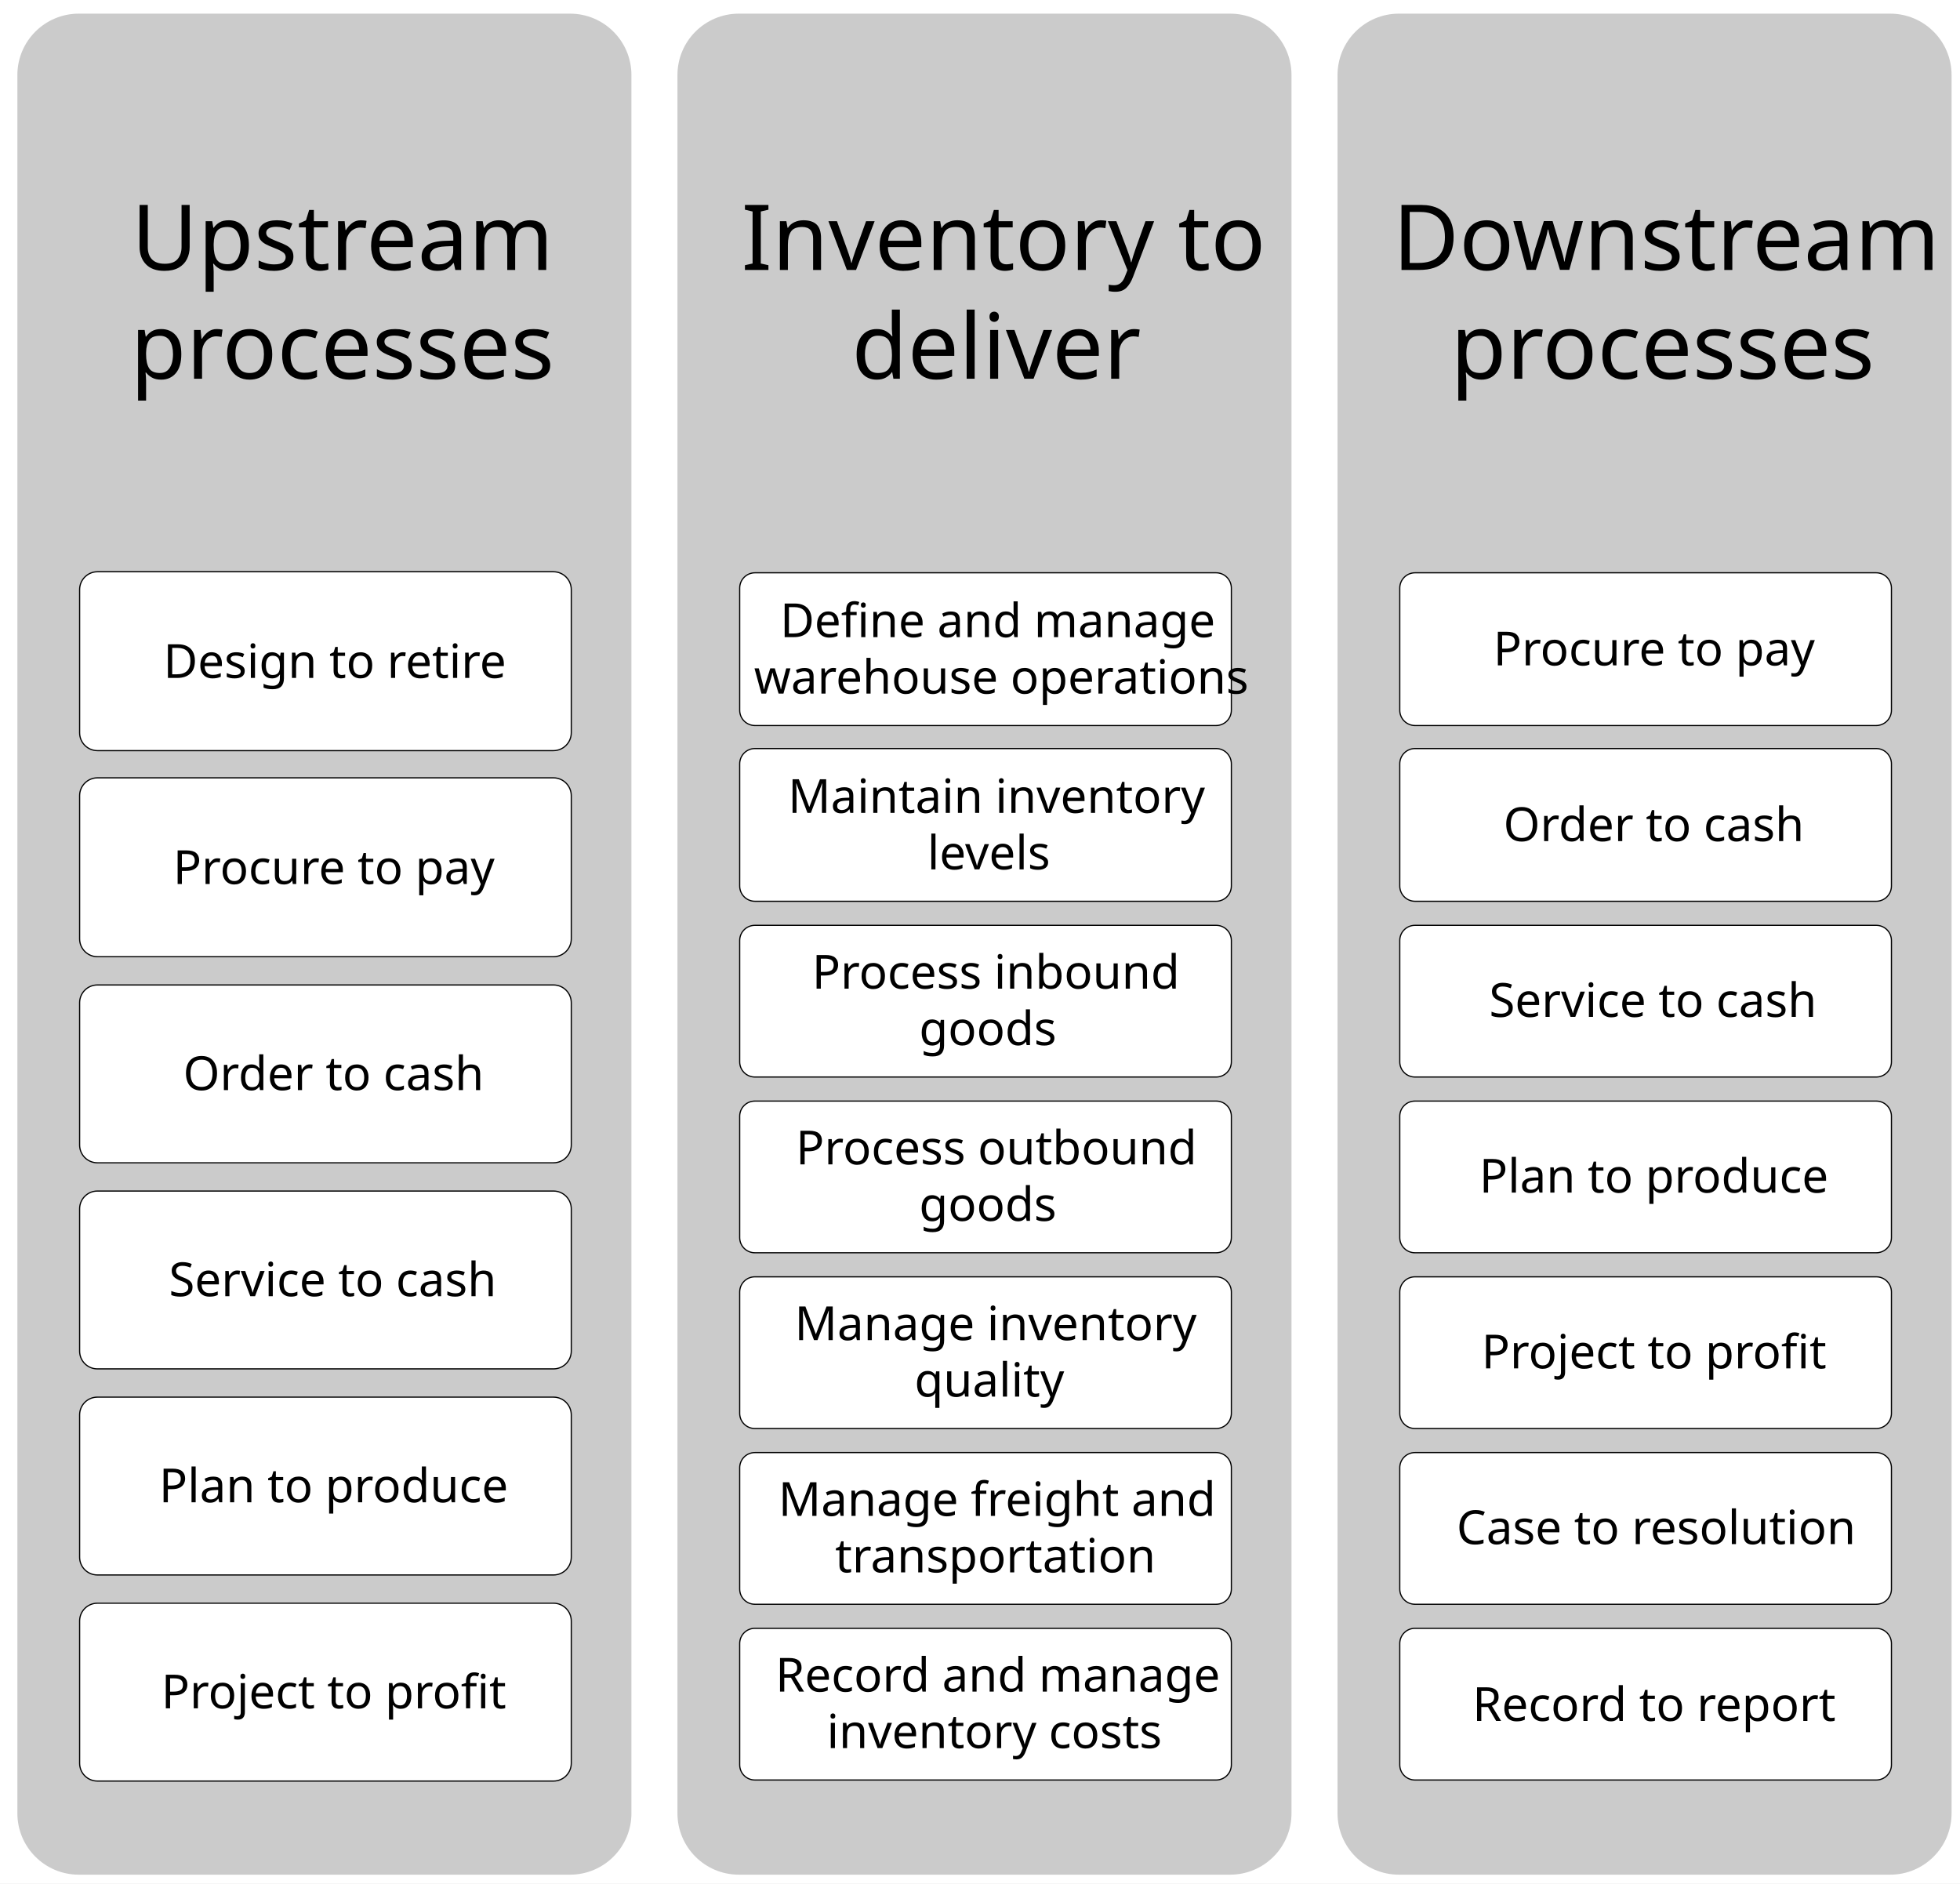
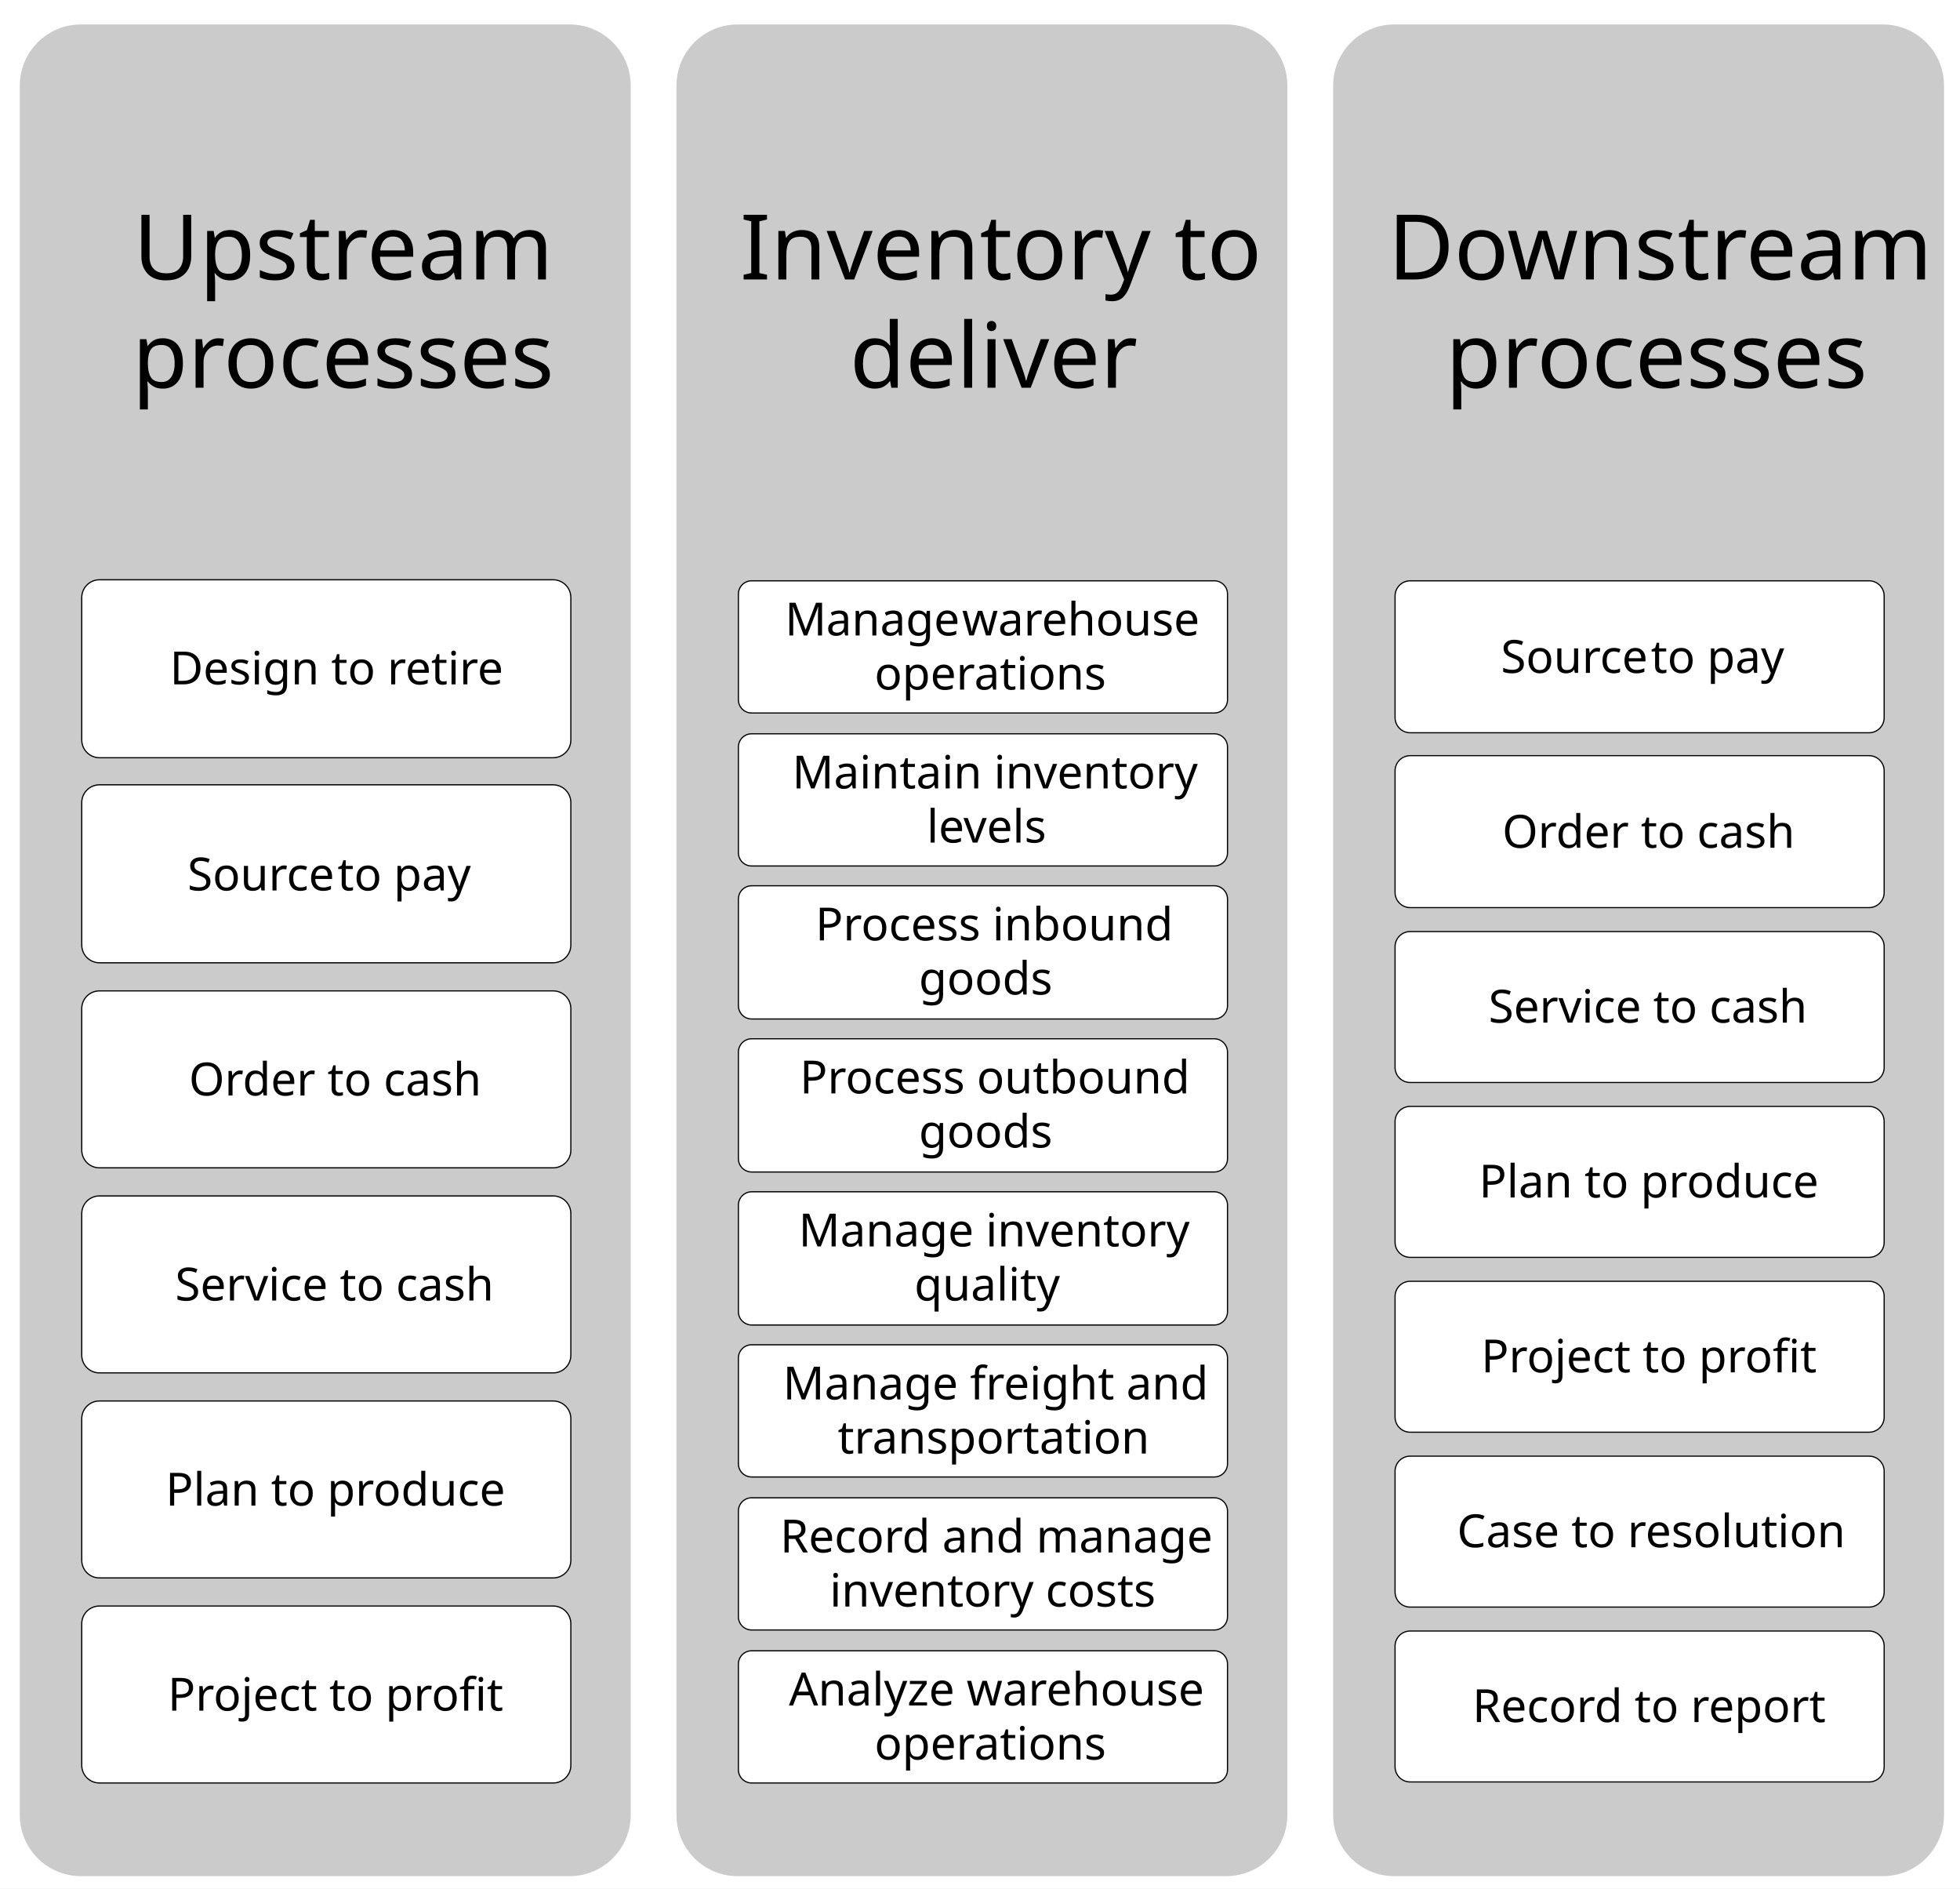
- <svg xmlns="http://www.w3.org/2000/svg" width="1873.659" height="1800.488" overflow="hidden" version="1.1" id="svg585">
-   <defs id="defs589" />
-   <g id="g583" transform="translate(-24.39024,-21.95122)">
-     <rect x="24.39" y="21.951" width="1873.659" height="1800.488" fill="#ffffff" id="rect469" style="stroke-width:0.957" />
-     <path d="M 41,93.701 C 41,61.281 67.281,35 99.701,35 H 569.299 C 601.719,35 628,61.281 628,93.701 V 1755.3 c 0,32.42 -26.281,58.7 -58.701,58.7 H 99.701 C 67.281,1814 41,1787.72 41,1755.3 Z" fill="#cbcbcb" fill-rule="evenodd" id="path471" />
-     <text font-family="'Segoe UI', 'Segoe UI_MSFontService', sans-serif" font-weight="400" font-size="87px" transform="translate(150.005,280)" id="text473">Upstream</text>
-     <text font-family="'Segoe UI', 'Segoe UI_MSFontService', sans-serif" font-weight="400" font-size="87px" transform="translate(148.992,384)" id="text475">processes</text>
-     <path d="m 100.5,585.6 c 0,-9.444 7.656,-17.1 17.1,-17.1 h 435.8 c 9.445,0 17.101,7.656 17.101,17.1 L 570.5,722.4 c 0,9.445 -7.656,17.101 -17.1,17.101 L 117.6,739.5 c -9.444,0 -17.1,-7.656 -17.1,-17.1 z" stroke="#000000" stroke-width="1.133" stroke-linejoin="round" stroke-miterlimit="10" fill="#ffffff" fill-rule="evenodd" id="path477" />
-     <text font-family="'Segoe UI', 'Segoe UI_MSFontService', sans-serif" font-weight="400" font-size="45px" transform="translate(180.585,670)" id="text479">Design to retire</text>
-     <path d="m 100.5,782.6 c 0,-9.444 7.656,-17.1 17.1,-17.1 h 435.8 c 9.445,0 17.101,7.656 17.101,17.1 L 570.5,919.4 c 0,9.445 -7.656,17.101 -17.1,17.101 L 117.6,936.5 c -9.444,0 -17.1,-7.656 -17.1,-17.1 z" stroke="#000000" stroke-width="1.133" stroke-linejoin="round" stroke-miterlimit="10" fill="#ffffff" fill-rule="evenodd" id="path481" />
-     <text font-family="'Segoe UI', 'Segoe UI_MSFontService', sans-serif" font-weight="400" font-size="45px" transform="translate(189.839,867)" id="text483">Procure to pay</text>
-     <path d="m 100.5,980.5 c 0,-9.389 7.611,-17 17,-17 h 436 c 9.389,0 17,7.611 17,17 v 136 c 0,9.39 -7.611,17 -17,17 h -436 c -9.389,0 -17,-7.61 -17,-17 z" stroke="#000000" stroke-width="1.133" stroke-linejoin="round" stroke-miterlimit="10" fill="#ffffff" fill-rule="evenodd" id="path485" />
-     <text font-family="'Segoe UI', 'Segoe UI_MSFontService', sans-serif" font-weight="400" font-size="45px" transform="translate(199.452,1064)" id="text487">Order to cash</text>
-     <path d="m 100.5,1177.5 c 0,-9.39 7.611,-17 17,-17 h 436 c 9.389,0 17,7.61 17,17 v 136 c 0,9.39 -7.611,17 -17,17 h -436 c -9.389,0 -17,-7.61 -17,-17 z" stroke="#000000" stroke-width="1.133" stroke-linejoin="round" stroke-miterlimit="10" fill="#ffffff" fill-rule="evenodd" id="path489" />
-     <text font-family="'Segoe UI', 'Segoe UI_MSFontService', sans-serif" font-weight="400" font-size="45px" transform="translate(185.849,1261)" id="text491">Service to cash</text>
-     <path d="m 100.5,1374.5 c 0,-9.39 7.611,-17 17,-17 h 436 c 9.389,0 17,7.61 17,17 v 136 c 0,9.39 -7.611,17 -17,17 h -436 c -9.389,0 -17,-7.61 -17,-17 z" stroke="#000000" stroke-width="1.133" stroke-linejoin="round" stroke-miterlimit="10" fill="#ffffff" fill-rule="evenodd" id="path493" />
-     <text font-family="'Segoe UI', 'Segoe UI_MSFontService', sans-serif" font-weight="400" font-size="45px" transform="translate(176.422,1458)" id="text495">Plan to produce</text>
-     <path d="m 100.5,1571.5 c 0,-9.39 7.611,-17 17,-17 h 436 c 9.389,0 17,7.61 17,17 v 136 c 0,9.39 -7.611,17 -17,17 h -436 c -9.389,0 -17,-7.61 -17,-17 z" stroke="#000000" stroke-width="1.133" stroke-linejoin="round" stroke-miterlimit="10" fill="#ffffff" fill-rule="evenodd" id="path497" />
-     <text font-family="'Segoe UI', 'Segoe UI_MSFontService', sans-serif" font-weight="400" font-size="45px" transform="translate(178.562,1655)" id="text499">Project to profit</text>
-     <path d="M 672,93.701 C 672,61.281 698.281,35 730.701,35 H 1200.3 c 32.42,0 58.7,26.281 58.7,58.701 V 1755.3 c 0,32.42 -26.28,58.7 -58.7,58.7 H 730.701 C 698.281,1814 672,1787.72 672,1755.3 Z" fill="#cbcbcb" fill-rule="evenodd" id="path501" />
-     <text font-family="'Segoe UI', 'Segoe UI_MSFontService', sans-serif" font-weight="400" font-size="87px" transform="translate(733.043,280)" id="text503">Inventory to</text>
-     <text font-family="'Segoe UI', 'Segoe UI_MSFontService', sans-serif" font-weight="400" font-size="87px" transform="translate(838.503,384)" id="text505">deliver</text>
-     <path d="m 731.5,584.1 c 0,-8.063 6.537,-14.6 14.6,-14.6 h 440.8 c 8.06,0 14.6,6.537 14.6,14.6 v 116.8 c 0,8.063 -6.54,14.6 -14.6,14.6 H 746.1 c -8.063,0 -14.6,-6.537 -14.6,-14.6 z" stroke="#000000" stroke-width="1.133" stroke-linejoin="round" stroke-miterlimit="10" fill="#ffffff" fill-rule="evenodd" id="path507" />
-     <text font-family="'Segoe UI', 'Segoe UI_MSFontService', sans-serif" font-weight="400" font-size="45px" transform="translate(770.139,631)" id="text509">Define and manage</text>
-     <text font-family="'Segoe UI', 'Segoe UI_MSFontService', sans-serif" font-weight="400" font-size="45px" transform="translate(745.166,685)" id="text511">warehouse operations</text>
-     <path d="m 731.5,752.1 c 0,-8.063 6.537,-14.6 14.6,-14.6 h 440.8 c 8.06,0 14.6,6.537 14.6,14.6 v 116.8 c 0,8.063 -6.54,14.6 -14.6,14.6 H 746.1 c -8.063,0 -14.6,-6.537 -14.6,-14.6 z" stroke="#000000" stroke-width="1.133" stroke-linejoin="round" stroke-miterlimit="10" fill="#ffffff" fill-rule="evenodd" id="path513" />
-     <text font-family="'Segoe UI', 'Segoe UI_MSFontService', sans-serif" font-weight="400" font-size="45px" transform="translate(777.693,799)" id="text515">Maintain inventory</text>
-     <text font-family="'Segoe UI', 'Segoe UI_MSFontService', sans-serif" font-weight="400" font-size="45px" transform="translate(910.866,853)" id="text517">levels</text>
-     <path d="m 731.5,921 c 0,-8.008 6.492,-14.5 14.5,-14.5 h 441 c 8.01,0 14.5,6.492 14.5,14.5 v 116 c 0,8.01 -6.49,14.5 -14.5,14.5 H 746 c -8.008,0 -14.5,-6.49 -14.5,-14.5 z" stroke="#000000" stroke-width="1.133" stroke-linejoin="round" stroke-miterlimit="10" fill="#ffffff" fill-rule="evenodd" id="path519" />
-     <text font-family="'Segoe UI', 'Segoe UI_MSFontService', sans-serif" font-weight="400" font-size="45px" transform="translate(800.649,967)" id="text521">Process inbound</text>
-     <text font-family="'Segoe UI', 'Segoe UI_MSFontService', sans-serif" font-weight="400" font-size="45px" transform="translate(903.023,1021)" id="text523">goods</text>
-     <path d="m 731.5,1089 c 0,-8.01 6.492,-14.5 14.5,-14.5 h 441 c 8.01,0 14.5,6.49 14.5,14.5 v 116 c 0,8.01 -6.49,14.5 -14.5,14.5 H 746 c -8.008,0 -14.5,-6.49 -14.5,-14.5 z" stroke="#000000" stroke-width="1.133" stroke-linejoin="round" stroke-miterlimit="10" fill="#ffffff" fill-rule="evenodd" id="path525" />
-     <text font-family="'Segoe UI', 'Segoe UI_MSFontService', sans-serif" font-weight="400" font-size="45px" transform="translate(785.179,1135)" id="text527">Process outbound</text>
-     <text font-family="'Segoe UI', 'Segoe UI_MSFontService', sans-serif" font-weight="400" font-size="45px" transform="translate(903.019,1189)" id="text529">goods</text>
-     <path d="m 731.5,1257 c 0,-8.01 6.492,-14.5 14.5,-14.5 h 441 c 8.01,0 14.5,6.49 14.5,14.5 v 116 c 0,8.01 -6.49,14.5 -14.5,14.5 H 746 c -8.008,0 -14.5,-6.49 -14.5,-14.5 z" stroke="#000000" stroke-width="1.133" stroke-linejoin="round" stroke-miterlimit="10" fill="#ffffff" fill-rule="evenodd" id="path531" />
-     <text font-family="'Segoe UI', 'Segoe UI_MSFontService', sans-serif" font-weight="400" font-size="45px" transform="translate(783.979,1303)" id="text533">Manage inventory</text>
-     <text font-family="'Segoe UI', 'Segoe UI_MSFontService', sans-serif" font-weight="400" font-size="45px" transform="translate(898.559,1357)" id="text535">quality</text>
-     <path d="m 731.5,1425 c 0,-8.01 6.492,-14.5 14.5,-14.5 h 441 c 8.01,0 14.5,6.49 14.5,14.5 v 116 c 0,8.01 -6.49,14.5 -14.5,14.5 H 746 c -8.008,0 -14.5,-6.49 -14.5,-14.5 z" stroke="#000000" stroke-width="1.133" stroke-linejoin="round" stroke-miterlimit="10" fill="#ffffff" fill-rule="evenodd" id="path537" />
-     <text font-family="'Segoe UI', 'Segoe UI_MSFontService', sans-serif" font-weight="400" font-size="45px" transform="translate(768.449,1471)" id="text539">Manage freight and</text>
-     <text font-family="'Segoe UI', 'Segoe UI_MSFontService', sans-serif" font-weight="400" font-size="45px" transform="translate(822.729,1525)" id="text541">transportation</text>
-     <path d="m 731.5,1593 c 0,-8.01 6.492,-14.5 14.5,-14.5 h 441 c 8.01,0 14.5,6.49 14.5,14.5 v 116 c 0,8.01 -6.49,14.5 -14.5,14.5 H 746 c -8.008,0 -14.5,-6.49 -14.5,-14.5 z" stroke="#000000" stroke-width="1.133" stroke-linejoin="round" stroke-miterlimit="10" fill="#ffffff" fill-rule="evenodd" id="path543" />
-     <text font-family="'Segoe UI', 'Segoe UI_MSFontService', sans-serif" font-weight="400" font-size="45px" transform="translate(765.693,1639)" id="text545">Record and manage</text>
-     <text font-family="'Segoe UI', 'Segoe UI_MSFontService', sans-serif" font-weight="400" font-size="45px" transform="translate(814.759,1693)" id="text547">inventory costs</text>
-     <path d="M 1303,93.701 C 1303,61.281 1329.28,35 1361.7,35 h 469.6 c 32.42,0 58.7,26.281 58.7,58.701 V 1755.3 c 0,32.42 -26.28,58.7 -58.7,58.7 h -469.6 c -32.42,0 -58.7,-26.28 -58.7,-58.7 z" fill="#cbcbcb" fill-rule="evenodd" id="path549" />
-     <text font-family="'Segoe UI', 'Segoe UI_MSFontService', sans-serif" font-weight="400" font-size="87px" transform="translate(1355.72,280)" id="text551">Downstream</text>
-     <text font-family="'Segoe UI', 'Segoe UI_MSFontService', sans-serif" font-weight="400" font-size="87px" transform="translate(1411.08,384)" id="text553">processes</text>
-     <path d="m 1362.5,584.1 c 0,-8.063 6.54,-14.6 14.6,-14.6 h 440.8 c 8.06,0 14.6,6.537 14.6,14.6 v 116.8 c 0,8.063 -6.54,14.6 -14.6,14.6 h -440.8 c -8.06,0 -14.6,-6.537 -14.6,-14.6 z" stroke="#000000" stroke-width="1.133" stroke-linejoin="round" stroke-miterlimit="10" fill="#ffffff" fill-rule="evenodd" id="path555" />
-     <text font-family="'Segoe UI', 'Segoe UI_MSFontService', sans-serif" font-weight="400" font-size="45px" transform="translate(1451.92,658)" id="text557">Procure to pay</text>
-     <path d="m 1362.5,752.1 c 0,-8.063 6.54,-14.6 14.6,-14.6 h 440.8 c 8.06,0 14.6,6.537 14.6,14.6 v 116.8 c 0,8.063 -6.54,14.6 -14.6,14.6 h -440.8 c -8.06,0 -14.6,-6.537 -14.6,-14.6 z" stroke="#000000" stroke-width="1.133" stroke-linejoin="round" stroke-miterlimit="10" fill="#ffffff" fill-rule="evenodd" id="path559" />
-     <text font-family="'Segoe UI', 'Segoe UI_MSFontService', sans-serif" font-weight="400" font-size="45px" transform="translate(1461.53,826)" id="text561">Order to cash</text>
-     <path d="m 1362.5,921 c 0,-8.008 6.49,-14.5 14.5,-14.5 h 441 c 8.01,0 14.5,6.492 14.5,14.5 v 116 c 0,8.01 -6.49,14.5 -14.5,14.5 h -441 c -8.01,0 -14.5,-6.49 -14.5,-14.5 z" stroke="#000000" stroke-width="1.133" stroke-linejoin="round" stroke-miterlimit="10" fill="#ffffff" fill-rule="evenodd" id="path563" />
-     <text font-family="'Segoe UI', 'Segoe UI_MSFontService', sans-serif" font-weight="400" font-size="45px" transform="translate(1447.93,994)" id="text565">Service to cash</text>
-     <path d="m 1362.5,1089 c 0,-8.01 6.49,-14.5 14.5,-14.5 h 441 c 8.01,0 14.5,6.49 14.5,14.5 v 116 c 0,8.01 -6.49,14.5 -14.5,14.5 h -441 c -8.01,0 -14.5,-6.49 -14.5,-14.5 z" stroke="#000000" stroke-width="1.133" stroke-linejoin="round" stroke-miterlimit="10" fill="#ffffff" fill-rule="evenodd" id="path567" />
-     <text font-family="'Segoe UI', 'Segoe UI_MSFontService', sans-serif" font-weight="400" font-size="45px" transform="translate(1438.5,1162)" id="text569">Plan to produce</text>
-     <path d="m 1362.5,1257 c 0,-8.01 6.49,-14.5 14.5,-14.5 h 441 c 8.01,0 14.5,6.49 14.5,14.5 v 116 c 0,8.01 -6.49,14.5 -14.5,14.5 h -441 c -8.01,0 -14.5,-6.49 -14.5,-14.5 z" stroke="#000000" stroke-width="1.133" stroke-linejoin="round" stroke-miterlimit="10" fill="#ffffff" fill-rule="evenodd" id="path571" />
-     <text font-family="'Segoe UI', 'Segoe UI_MSFontService', sans-serif" font-weight="400" font-size="45px" transform="translate(1440.64,1330)" id="text573">Project to profit</text>
-     <path d="m 1362.5,1425 c 0,-8.01 6.49,-14.5 14.5,-14.5 h 441 c 8.01,0 14.5,6.49 14.5,14.5 v 116 c 0,8.01 -6.49,14.5 -14.5,14.5 h -441 c -8.01,0 -14.5,-6.49 -14.5,-14.5 z" stroke="#000000" stroke-width="1.133" stroke-linejoin="round" stroke-miterlimit="10" fill="#ffffff" fill-rule="evenodd" id="path575" />
-     <text font-family="'Segoe UI', 'Segoe UI_MSFontService', sans-serif" font-weight="400" font-size="45px" transform="translate(1416.77,1498)" id="text577">Case to resolution</text>
-     <path d="m 1362.5,1593 c 0,-8.01 6.49,-14.5 14.5,-14.5 h 441 c 8.01,0 14.5,6.49 14.5,14.5 v 116 c 0,8.01 -6.49,14.5 -14.5,14.5 h -441 c -8.01,0 -14.5,-6.49 -14.5,-14.5 z" stroke="#000000" stroke-width="1.133" stroke-linejoin="round" stroke-miterlimit="10" fill="#ffffff" fill-rule="evenodd" id="path579" />
-     <text font-family="'Segoe UI', 'Segoe UI_MSFontService', sans-serif" font-weight="400" font-size="45px" transform="translate(1432.02,1667)" id="text581">Record to report</text>
+ <svg xmlns="http://www.w3.org/2000/svg" width="1883.419" height="1814.437" overflow="hidden" version="1.1" id="svg39">
+   <defs id="defs39" />
+   <g id="g39" transform="translate(-21.94883,-11.49701)">
+     <rect x="21.949" y="11.497" width="1883.419" height="1814.437" fill="#ffffff" id="rect1" style="stroke-width:0.963" />
+     <path d="M 41,93.701 C 41,61.281 67.281,35 99.701,35 H 569.299 C 601.719,35 628,61.281 628,93.701 V 1755.3 c 0,32.42 -26.281,58.7 -58.701,58.7 H 99.701 C 67.281,1814 41,1787.72 41,1755.3 Z" fill="#cbcbcb" fill-rule="evenodd" id="path1" />
+     <text font-family="'Segoe UI', 'Segoe UI_MSFontService', sans-serif" font-weight="400" font-size="87px" transform="translate(150.005,280)" id="text1">Upstream</text>
+     <text font-family="'Segoe UI', 'Segoe UI_MSFontService', sans-serif" font-weight="400" font-size="87px" transform="translate(148.992,384)" id="text2">processes</text>
+     <path d="m 100.5,585.6 c 0,-9.444 7.656,-17.1 17.1,-17.1 h 435.8 c 9.445,0 17.101,7.656 17.101,17.1 L 570.5,722.4 c 0,9.445 -7.656,17.101 -17.1,17.101 L 117.6,739.5 c -9.444,0 -17.1,-7.656 -17.1,-17.1 z" stroke="#000000" stroke-width="1.133" stroke-linejoin="round" stroke-miterlimit="10" fill="#ffffff" fill-rule="evenodd" id="path2" />
+     <text font-family="'Segoe UI', 'Segoe UI_MSFontService', sans-serif" font-weight="400" font-size="44px" transform="translate(185.119,669)" id="text3">Design to retire</text>
+     <path d="m 100.5,782.6 c 0,-9.444 7.656,-17.1 17.1,-17.1 h 435.8 c 9.445,0 17.101,7.656 17.101,17.1 L 570.5,919.4 c 0,9.445 -7.656,17.101 -17.1,17.101 L 117.6,936.5 c -9.444,0 -17.1,-7.656 -17.1,-17.1 z" stroke="#000000" stroke-width="1.133" stroke-linejoin="round" stroke-miterlimit="10" fill="#ffffff" fill-rule="evenodd" id="path3" />
+     <text font-family="'Segoe UI', 'Segoe UI_MSFontService', sans-serif" font-weight="400" font-size="44px" transform="translate(202.089,867)" id="text4">Source</text>
+     <text font-family="'Segoe UI', 'Segoe UI_MSFontService', sans-serif" font-weight="400" font-size="44px" transform="translate(346.249,867)" id="text5">to pay</text>
+     <path d="m 100.5,980.5 c 0,-9.389 7.611,-17 17,-17 h 436 c 9.389,0 17,7.611 17,17 v 136 c 0,9.39 -7.611,17 -17,17 h -436 c -9.389,0 -17,-7.61 -17,-17 z" stroke="#000000" stroke-width="1.133" stroke-linejoin="round" stroke-miterlimit="10" fill="#ffffff" fill-rule="evenodd" id="path5" />
+     <text font-family="'Segoe UI', 'Segoe UI_MSFontService', sans-serif" font-weight="400" font-size="44px" transform="translate(203.429,1064)" id="text6">Order to cash</text>
+     <path d="m 100.5,1177.5 c 0,-9.39 7.611,-17 17,-17 h 436 c 9.389,0 17,7.61 17,17 v 136 c 0,9.39 -7.611,17 -17,17 h -436 c -9.389,0 -17,-7.61 -17,-17 z" stroke="#000000" stroke-width="1.133" stroke-linejoin="round" stroke-miterlimit="10" fill="#ffffff" fill-rule="evenodd" id="path6" />
+     <text font-family="'Segoe UI', 'Segoe UI_MSFontService', sans-serif" font-weight="400" font-size="44px" transform="translate(190.235,1261)" id="text7">Service to cash</text>
+     <path d="m 100.5,1374.5 c 0,-9.39 7.611,-17 17,-17 h 436 c 9.389,0 17,7.61 17,17 v 136 c 0,9.39 -7.611,17 -17,17 h -436 c -9.389,0 -17,-7.61 -17,-17 z" stroke="#000000" stroke-width="1.133" stroke-linejoin="round" stroke-miterlimit="10" fill="#ffffff" fill-rule="evenodd" id="path7" />
+     <text font-family="'Segoe UI', 'Segoe UI_MSFontService', sans-serif" font-weight="400" font-size="44px" transform="translate(181.079,1458)" id="text8">Plan to produce</text>
+     <path d="m 100.5,1571.5 c 0,-9.39 7.611,-17 17,-17 h 436 c 9.389,0 17,7.61 17,17 v 136 c 0,9.39 -7.611,17 -17,17 h -436 c -9.389,0 -17,-7.61 -17,-17 z" stroke="#000000" stroke-width="1.133" stroke-linejoin="round" stroke-miterlimit="10" fill="#ffffff" fill-rule="evenodd" id="path8" />
+     <text font-family="'Segoe UI', 'Segoe UI_MSFontService', sans-serif" font-weight="400" font-size="44px" transform="translate(183.149,1655)" id="text9">Project to profit</text>
+     <path d="M 672,93.701 C 672,61.281 698.281,35 730.701,35 H 1200.3 c 32.42,0 58.7,26.281 58.7,58.701 V 1755.3 c 0,32.42 -26.28,58.7 -58.7,58.7 H 730.701 C 698.281,1814 672,1787.72 672,1755.3 Z" fill="#cbcbcb" fill-rule="evenodd" id="path9" />
+     <text font-family="'Segoe UI', 'Segoe UI_MSFontService', sans-serif" font-weight="400" font-size="87px" transform="translate(733.043,280)" id="text10">Inventory to</text>
+     <text font-family="'Segoe UI', 'Segoe UI_MSFontService', sans-serif" font-weight="400" font-size="87px" transform="translate(838.503,384)" id="text11">deliver</text>
+     <path d="m 731.5,582.2 c 0,-7.014 5.686,-12.7 12.7,-12.7 h 444.6 c 7.01,0 12.7,5.686 12.7,12.7 v 101.6 c 0,7.014 -5.69,12.7 -12.7,12.7 H 744.2 c -7.014,0 -12.7,-5.686 -12.7,-12.7 z" stroke="#000000" stroke-width="1.133" stroke-linejoin="round" stroke-miterlimit="10" fill="#ffffff" fill-rule="evenodd" id="path11" />
+     <text font-family="'Segoe UI', 'Segoe UI_MSFontService', sans-serif" font-weight="400" font-size="44px" transform="translate(776.233,622)" id="text12">M</text>
+     <text font-family="'Segoe UI', 'Segoe UI_MSFontService', sans-serif" font-weight="400" font-size="44px" transform="translate(815.739,622)" id="text13">anage</text>
+     <text font-family="'Segoe UI', 'Segoe UI_MSFontService', sans-serif" font-weight="400" font-size="44px" transform="translate(946.386,622)" id="text14">warehouse</text>
+     <text font-family="'Segoe UI', 'Segoe UI_MSFontService', sans-serif" font-weight="400" font-size="44px" transform="translate(862.266,674)" id="text15">operations</text>
+     <path d="m 731.5,729.2 c 0,-7.014 5.686,-12.7 12.7,-12.7 h 444.6 c 7.01,0 12.7,5.686 12.7,12.7 v 101.6 c 0,7.014 -5.69,12.7 -12.7,12.7 H 744.2 c -7.014,0 -12.7,-5.686 -12.7,-12.7 z" stroke="#000000" stroke-width="1.133" stroke-linejoin="round" stroke-miterlimit="10" fill="#ffffff" fill-rule="evenodd" id="path15" />
+     <text font-family="'Segoe UI', 'Segoe UI_MSFontService', sans-serif" font-weight="400" font-size="44px" transform="translate(783.229,769)" id="text16">Maintain inventory</text>
+     <text font-family="'Segoe UI', 'Segoe UI_MSFontService', sans-serif" font-weight="400" font-size="44px" transform="translate(912.489,821)" id="text17">levels</text>
+     <path d="m 731.5,875.3 c 0,-7.069 5.731,-12.8 12.8,-12.8 h 444.4 c 7.07,0 12.8,5.731 12.8,12.8 v 102.4 c 0,7.069 -5.73,12.8 -12.8,12.8 H 744.3 c -7.069,0 -12.8,-5.731 -12.8,-12.8 z" stroke="#000000" stroke-width="1.133" stroke-linejoin="round" stroke-miterlimit="10" fill="#ffffff" fill-rule="evenodd" id="path17" />
+     <text font-family="'Segoe UI', 'Segoe UI_MSFontService', sans-serif" font-weight="400" font-size="44px" transform="translate(805.506,915)" id="text18">Process inbound</text>
+     <text font-family="'Segoe UI', 'Segoe UI_MSFontService', sans-serif" font-weight="400" font-size="44px" transform="translate(904.866,967)" id="text19">goods</text>
+     <path d="m 731.5,1022.3 c 0,-7.07 5.731,-12.8 12.8,-12.8 h 444.4 c 7.07,0 12.8,5.73 12.8,12.8 v 102.4 c 0,7.07 -5.73,12.8 -12.8,12.8 H 744.3 c -7.069,0 -12.8,-5.73 -12.8,-12.8 z" stroke="#000000" stroke-width="1.133" stroke-linejoin="round" stroke-miterlimit="10" fill="#ffffff" fill-rule="evenodd" id="path19" />
+     <text font-family="'Segoe UI', 'Segoe UI_MSFontService', sans-serif" font-weight="400" font-size="44px" transform="translate(790.486,1062)" id="text20">Process outbound</text>
+     <text font-family="'Segoe UI', 'Segoe UI_MSFontService', sans-serif" font-weight="400" font-size="44px" transform="translate(904.866,1114)" id="text21">goods</text>
+     <path d="m 731.5,1169.3 c 0,-7.07 5.731,-12.8 12.8,-12.8 h 444.4 c 7.07,0 12.8,5.73 12.8,12.8 v 102.4 c 0,7.07 -5.73,12.8 -12.8,12.8 H 744.3 c -7.069,0 -12.8,-5.73 -12.8,-12.8 z" stroke="#000000" stroke-width="1.133" stroke-linejoin="round" stroke-miterlimit="10" fill="#ffffff" fill-rule="evenodd" id="path21" />
+     <text font-family="'Segoe UI', 'Segoe UI_MSFontService', sans-serif" font-weight="400" font-size="44px" transform="translate(789.329,1209)" id="text22">Manage inventory</text>
+     <text font-family="'Segoe UI', 'Segoe UI_MSFontService', sans-serif" font-weight="400" font-size="44px" transform="translate(900.536,1261)" id="text23">quality</text>
+     <path d="m 731.5,1316.2 c 0,-7.01 5.686,-12.7 12.7,-12.7 h 444.6 c 7.01,0 12.7,5.69 12.7,12.7 v 101.6 c 0,7.01 -5.69,12.7 -12.7,12.7 H 744.2 c -7.014,0 -12.7,-5.69 -12.7,-12.7 z" stroke="#000000" stroke-width="1.133" stroke-linejoin="round" stroke-miterlimit="10" fill="#ffffff" fill-rule="evenodd" id="path23" />
+     <text font-family="'Segoe UI', 'Segoe UI_MSFontService', sans-serif" font-weight="400" font-size="44px" transform="translate(774.249,1356)" id="text24">Manage freight and</text>
+     <text font-family="'Segoe UI', 'Segoe UI_MSFontService', sans-serif" font-weight="400" font-size="44px" transform="translate(826.929,1408)" id="text25">transportation</text>
+     <path d="m 731.5,1463.2 c 0,-7.01 5.686,-12.7 12.7,-12.7 h 444.6 c 7.01,0 12.7,5.69 12.7,12.7 v 101.6 c 0,7.01 -5.69,12.7 -12.7,12.7 H 744.2 c -7.014,0 -12.7,-5.69 -12.7,-12.7 z" stroke="#000000" stroke-width="1.133" stroke-linejoin="round" stroke-miterlimit="10" fill="#ffffff" fill-rule="evenodd" id="path25" />
+     <text font-family="'Segoe UI', 'Segoe UI_MSFontService', sans-serif" font-weight="400" font-size="44px" transform="translate(771.573,1503)" id="text26">Record and manage</text>
+     <text font-family="'Segoe UI', 'Segoe UI_MSFontService', sans-serif" font-weight="400" font-size="44px" transform="translate(819.206,1555)" id="text27">inventory costs</text>
+     <path d="m 731.5,1610.2 c 0,-7.01 5.686,-12.7 12.7,-12.7 h 444.6 c 7.01,0 12.7,5.69 12.7,12.7 v 101.6 c 0,7.01 -5.69,12.7 -12.7,12.7 H 744.2 c -7.014,0 -12.7,-5.69 -12.7,-12.7 z" stroke="#000000" stroke-width="1.133" stroke-linejoin="round" stroke-miterlimit="10" fill="#ffffff" fill-rule="evenodd" id="path27" />
+     <text font-family="'Segoe UI', 'Segoe UI_MSFontService', sans-serif" font-weight="400" font-size="44px" transform="translate(780.026,1650)" id="text28">Analyze warehouse</text>
+     <text font-family="'Segoe UI', 'Segoe UI_MSFontService', sans-serif" font-weight="400" font-size="44px" transform="translate(862.266,1702)" id="text29">operations</text>
+     <path d="M 1303,93.701 C 1303,61.281 1329.28,35 1361.7,35 h 469.6 c 32.42,0 58.7,26.281 58.7,58.701 V 1755.3 c 0,32.42 -26.28,58.7 -58.7,58.7 h -469.6 c -32.42,0 -58.7,-26.28 -58.7,-58.7 z" fill="#cbcbcb" fill-rule="evenodd" id="path29" />
+     <text font-family="'Segoe UI', 'Segoe UI_MSFontService', sans-serif" font-weight="400" font-size="87px" transform="translate(1355.72,280)" id="text30">Downstream</text>
+     <text font-family="'Segoe UI', 'Segoe UI_MSFontService', sans-serif" font-weight="400" font-size="87px" transform="translate(1411.08,384)" id="text31">processes</text>
+     <path d="m 1362.5,584.1 c 0,-8.063 6.54,-14.6 14.6,-14.6 h 440.8 c 8.06,0 14.6,6.537 14.6,14.6 v 116.8 c 0,8.063 -6.54,14.6 -14.6,14.6 h -440.8 c -8.06,0 -14.6,-6.537 -14.6,-14.6 z" stroke="#000000" stroke-width="1.133" stroke-linejoin="round" stroke-miterlimit="10" fill="#ffffff" fill-rule="evenodd" id="path31" />
+     <text font-family="'Segoe UI', 'Segoe UI_MSFontService', sans-serif" font-weight="400" font-size="44px" transform="translate(1464.17,658)" id="text32">Source</text>
+     <text font-family="'Segoe UI', 'Segoe UI_MSFontService', sans-serif" font-weight="400" font-size="44px" transform="translate(1608.33,658)" id="text33">to pay</text>
+     <path d="m 1362.5,752.1 c 0,-8.063 6.54,-14.6 14.6,-14.6 h 440.8 c 8.06,0 14.6,6.537 14.6,14.6 v 116.8 c 0,8.063 -6.54,14.6 -14.6,14.6 h -440.8 c -8.06,0 -14.6,-6.537 -14.6,-14.6 z" stroke="#000000" stroke-width="1.133" stroke-linejoin="round" stroke-miterlimit="10" fill="#ffffff" fill-rule="evenodd" id="path33" />
+     <text font-family="'Segoe UI', 'Segoe UI_MSFontService', sans-serif" font-weight="400" font-size="44px" transform="translate(1465.51,826)" id="text34">Order to cash</text>
+     <path d="m 1362.5,921 c 0,-8.008 6.49,-14.5 14.5,-14.5 h 441 c 8.01,0 14.5,6.492 14.5,14.5 v 116 c 0,8.01 -6.49,14.5 -14.5,14.5 h -441 c -8.01,0 -14.5,-6.49 -14.5,-14.5 z" stroke="#000000" stroke-width="1.133" stroke-linejoin="round" stroke-miterlimit="10" fill="#ffffff" fill-rule="evenodd" id="path34" />
+     <text font-family="'Segoe UI', 'Segoe UI_MSFontService', sans-serif" font-weight="400" font-size="44px" transform="translate(1452.32,994)" id="text35">Service to cash</text>
+     <path d="m 1362.5,1089 c 0,-8.01 6.49,-14.5 14.5,-14.5 h 441 c 8.01,0 14.5,6.49 14.5,14.5 v 116 c 0,8.01 -6.49,14.5 -14.5,14.5 h -441 c -8.01,0 -14.5,-6.49 -14.5,-14.5 z" stroke="#000000" stroke-width="1.133" stroke-linejoin="round" stroke-miterlimit="10" fill="#ffffff" fill-rule="evenodd" id="path35" />
+     <text font-family="'Segoe UI', 'Segoe UI_MSFontService', sans-serif" font-weight="400" font-size="44px" transform="translate(1443.16,1162)" id="text36">Plan to produce</text>
+     <path d="m 1362.5,1257 c 0,-8.01 6.49,-14.5 14.5,-14.5 h 441 c 8.01,0 14.5,6.49 14.5,14.5 v 116 c 0,8.01 -6.49,14.5 -14.5,14.5 h -441 c -8.01,0 -14.5,-6.49 -14.5,-14.5 z" stroke="#000000" stroke-width="1.133" stroke-linejoin="round" stroke-miterlimit="10" fill="#ffffff" fill-rule="evenodd" id="path36" />
+     <text font-family="'Segoe UI', 'Segoe UI_MSFontService', sans-serif" font-weight="400" font-size="44px" transform="translate(1445.23,1330)" id="text37">Project to profit</text>
+     <path d="m 1362.5,1425 c 0,-8.01 6.49,-14.5 14.5,-14.5 h 441 c 8.01,0 14.5,6.49 14.5,14.5 v 116 c 0,8.01 -6.49,14.5 -14.5,14.5 h -441 c -8.01,0 -14.5,-6.49 -14.5,-14.5 z" stroke="#000000" stroke-width="1.133" stroke-linejoin="round" stroke-miterlimit="10" fill="#ffffff" fill-rule="evenodd" id="path37" />
+     <text font-family="'Segoe UI', 'Segoe UI_MSFontService', sans-serif" font-weight="400" font-size="44px" transform="translate(1422.07,1498)" id="text38">Case to resolution</text>
+     <path d="m 1362.5,1593 c 0,-8.01 6.49,-14.5 14.5,-14.5 h 441 c 8.01,0 14.5,6.49 14.5,14.5 v 116 c 0,8.01 -6.49,14.5 -14.5,14.5 h -441 c -8.01,0 -14.5,-6.49 -14.5,-14.5 z" stroke="#000000" stroke-width="1.133" stroke-linejoin="round" stroke-miterlimit="10" fill="#ffffff" fill-rule="evenodd" id="path38" />
+     <text font-family="'Segoe UI', 'Segoe UI_MSFontService', sans-serif" font-weight="400" font-size="44px" transform="translate(1436.86,1666)" id="text39">Record to report</text>
  </g>
</svg>
